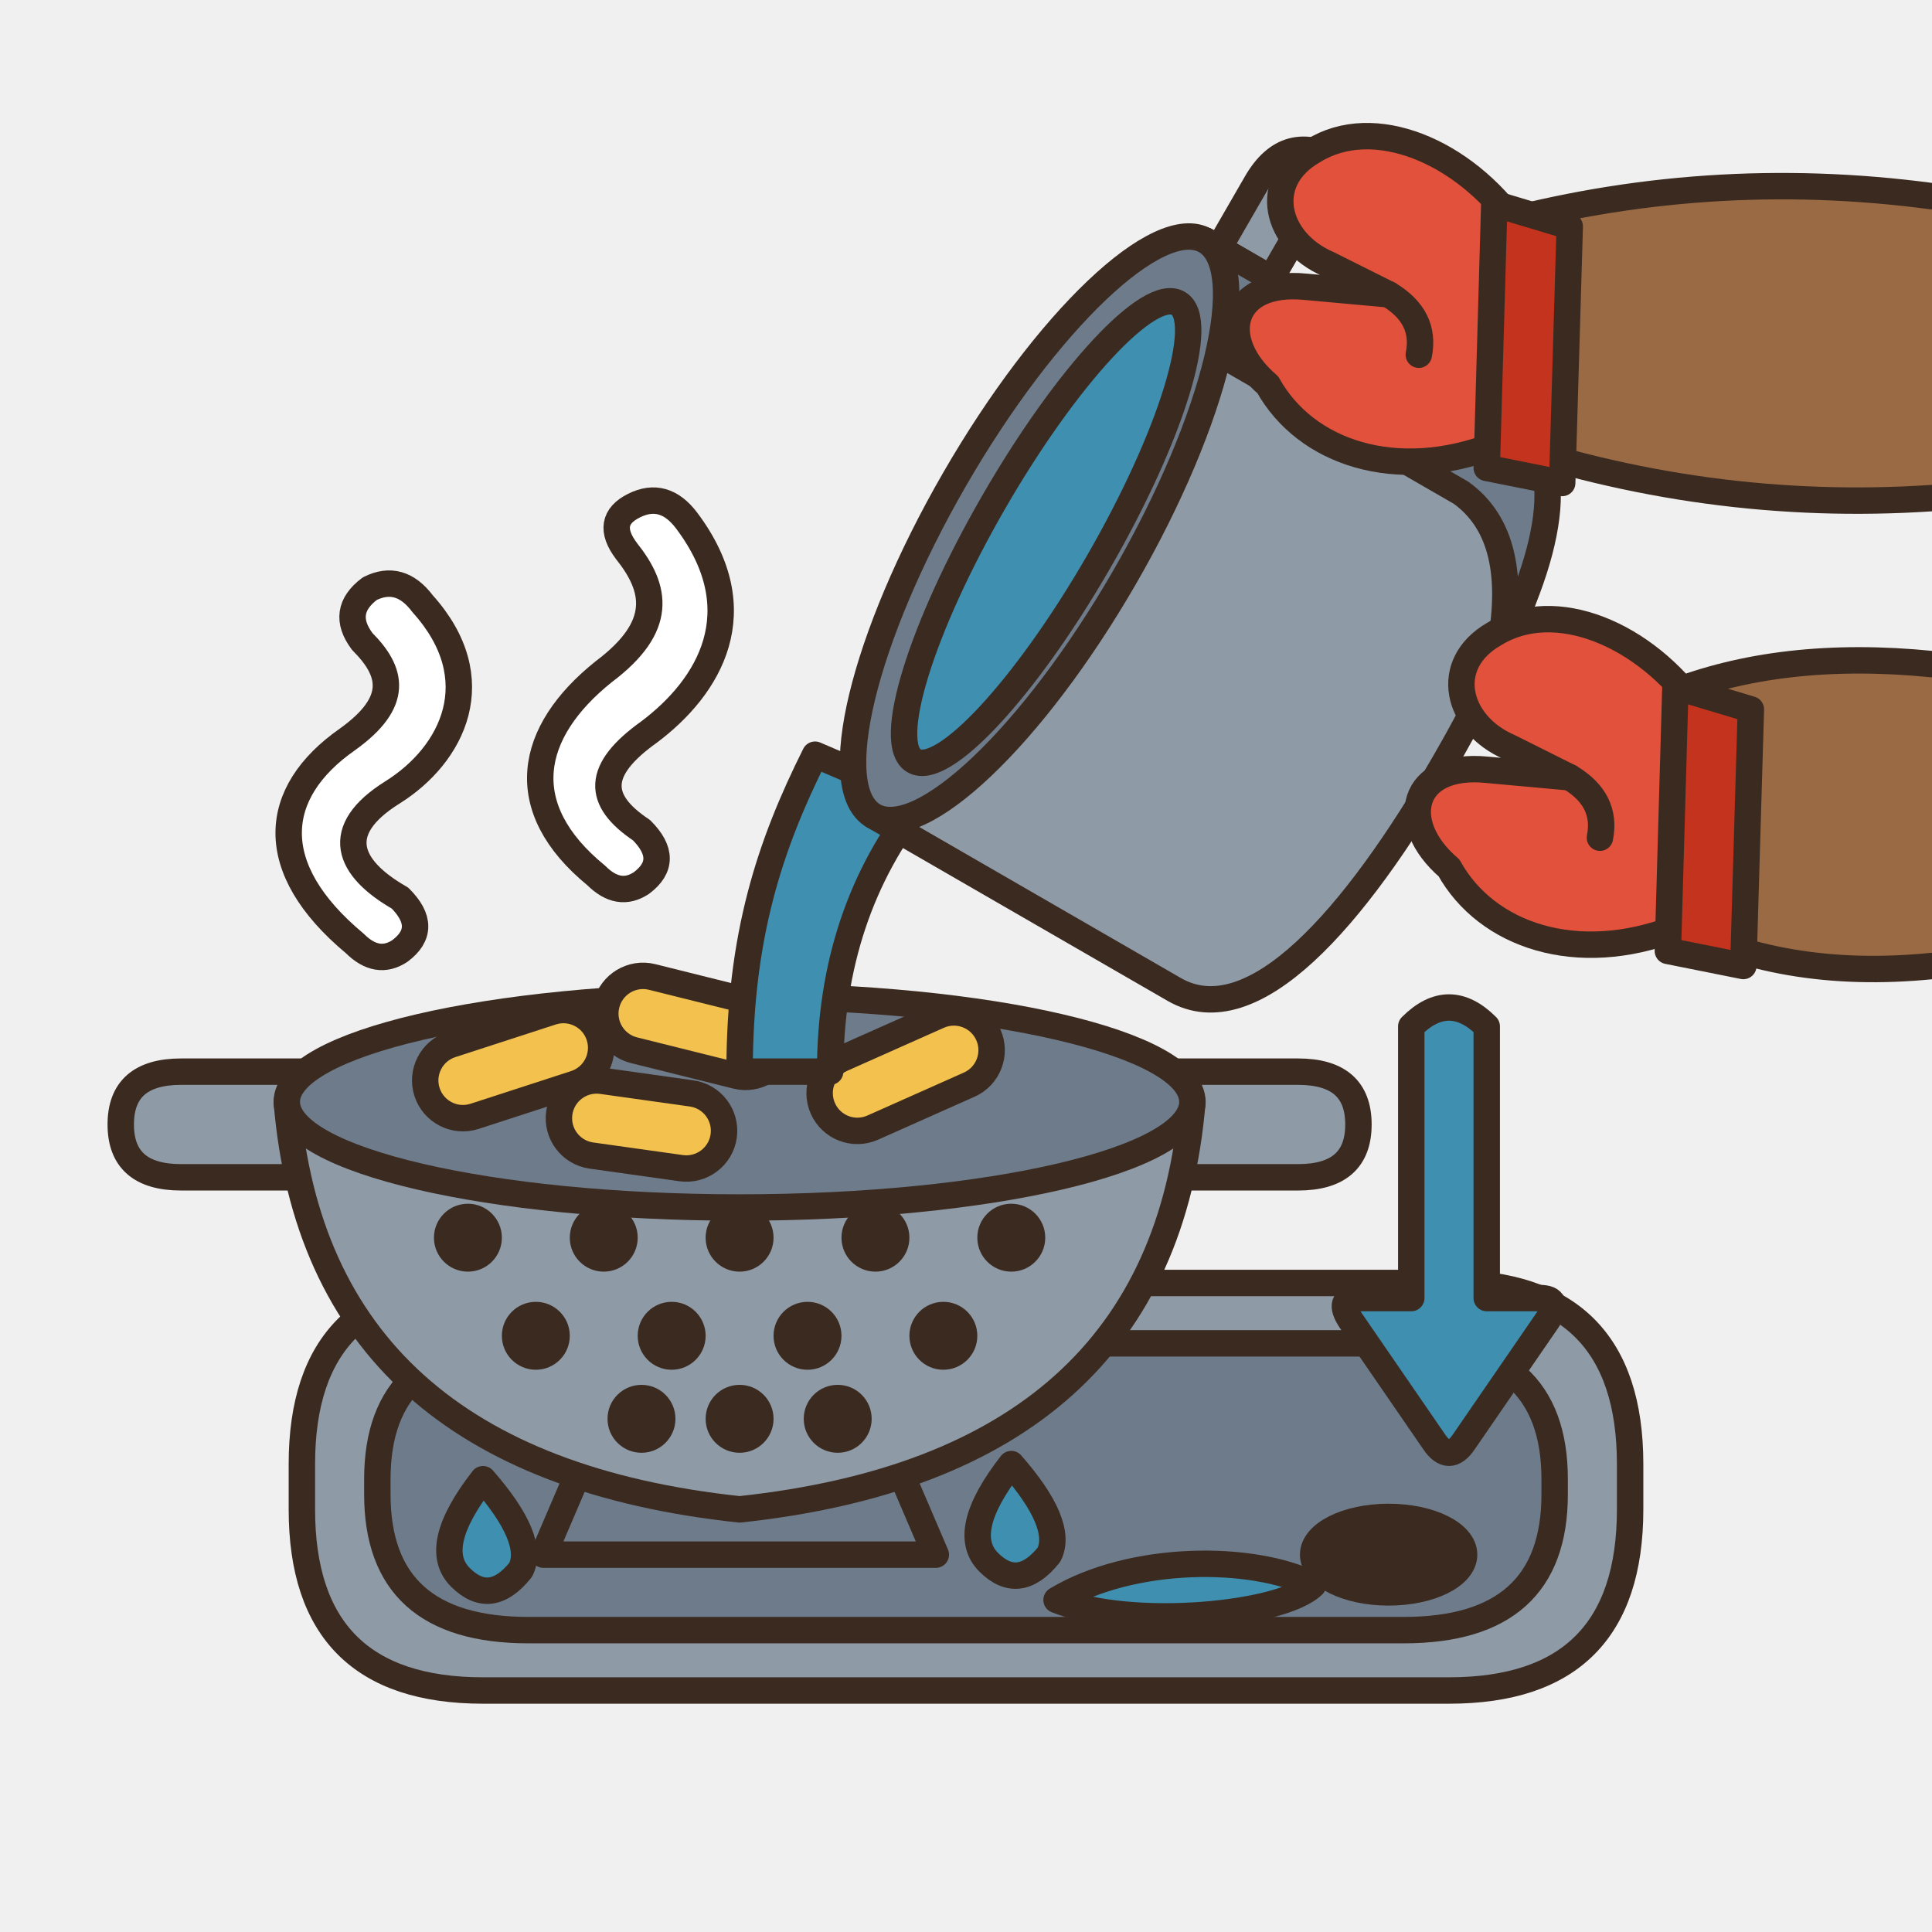
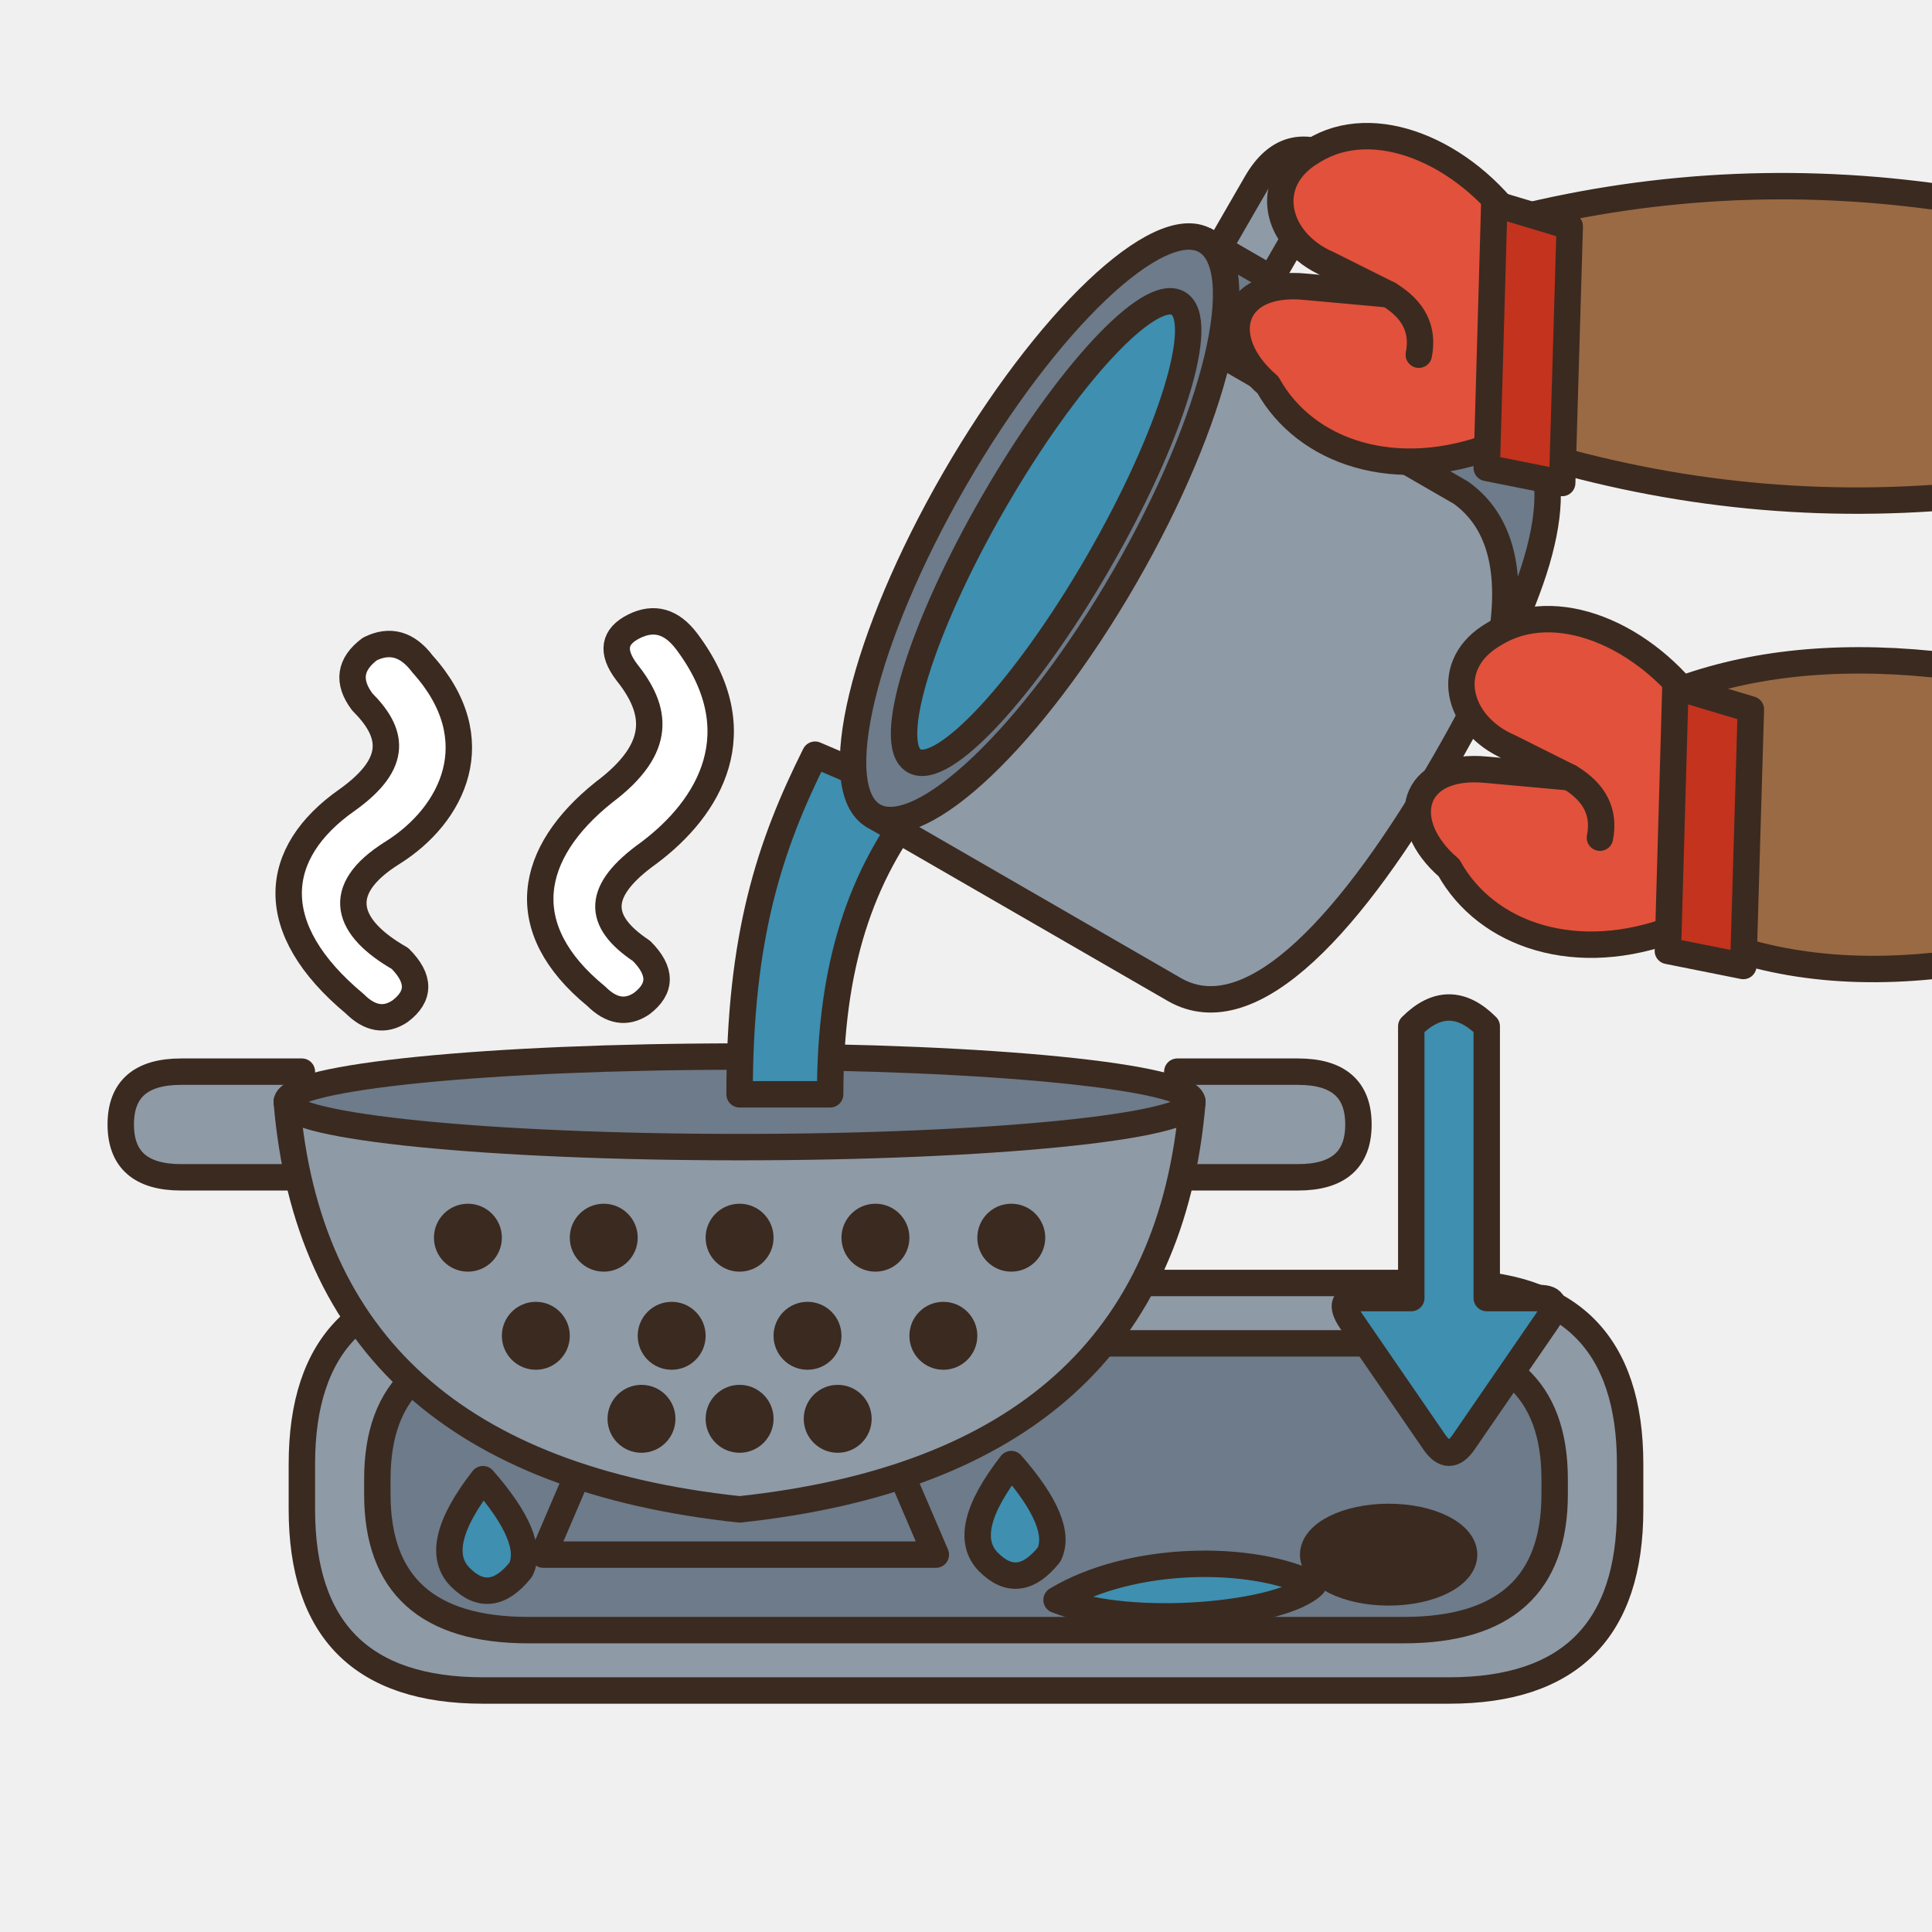
<svg xmlns="http://www.w3.org/2000/svg" viewBox="0 0 256 256">
  <g id="drain" stroke="#3B2A20" stroke-width="3.5" stroke-linecap="round" stroke-linejoin="round">
    <g id="sink">
      <path d="M64 170 L192 170 Q216 170 216 194 L216 200 Q216 224 192 224 L64 224 Q40 224 40 200 L40 194 Q40 170 64 170 Z" fill="#8E9AA6" />
      <path d="M70 178 L186 178 Q206 178 206 196 L206 198 Q206 216 186 216 L70 216 Q50 216 50 198 L50 196 Q50 178 70 178 Z" fill="#6D7B8A" />
      <ellipse cx="184" cy="206" rx="10" ry="5" fill="#3B2A20" />
    </g>
    <g id="dripping-water" fill="#3E8FB0">
      <path d="M64 196 Q57 205 61 209 Q65 213 69 208 Q71 204 64 196 Z" />
      <path d="M134 194 Q127 203 131 207 Q135 211 139 206 Q141 202 134 194 Z" />
      <path d="M140 212 C150 206 166 206 174 210 C170 214 150 216 140 212 Z" />
    </g>
    <g id="colander">
      <path d="M40 142 L24 142 Q16 142 16 149 Q16 156 24 156 L40 156 Z" fill="#8E9AA6" />
      <path d="M156 142 L172 142 Q180 142 180 149 Q180 156 172 156 L156 156 Z" fill="#8E9AA6" />
      <path d="M78 192 L118 192 L124 206 L72 206 Z" fill="#6D7B8A" />
      <path d="M38 146 L158 146 Q154 194 98 200 Q42 194 38 146 Z" fill="#8E9AA6" />
-       <ellipse cx="98" cy="146" rx="60" ry="14" fill="#6D7B8A" />
+       <ellipse cx="98" cy="146" rx="60" ry="6" fill="#6D7B8A" />
    </g>
    <g id="colander-holes" fill="#3B2A20" stroke="none">
      <circle cx="62" cy="164" r="4.5" />
      <circle cx="80" cy="164" r="4.5" />
      <circle cx="98" cy="164" r="4.5" />
      <circle cx="116" cy="164" r="4.5" />
      <circle cx="134" cy="164" r="4.5" />
      <circle cx="71" cy="177" r="4.5" />
      <circle cx="89" cy="177" r="4.5" />
      <circle cx="107" cy="177" r="4.5" />
      <circle cx="125" cy="177" r="4.5" />
      <circle cx="85" cy="188" r="4.5" />
      <circle cx="98" cy="188" r="4.5" />
      <circle cx="111" cy="188" r="4.5" />
    </g>
-     <g id="pasta" fill="#F2C14E">
-       <rect x="56" y="136" width="24" height="10" rx="5" transform="rotate(-18 68 141)" />
-       <rect x="80" y="131" width="24" height="10" rx="5" transform="rotate(14 92 136)" />
-       <rect x="108" y="137" width="24" height="10" rx="5" transform="rotate(-24 120 142)" />
-       <rect x="74" y="144" width="22" height="10" rx="5" transform="rotate(8 85 149)" />
-     </g>
    <g id="pour-stream" fill="#3E8FB0">
-       <path d="M108 100 C102 112 98 124 98 142 L110 142 C110 128 114 116 122 106 Z" />
+       <path d="M108 100 C102 112 98 124 98 145 L110 145 C110 128 114 116 122 106 Z" />
    </g>
    <g id="pot" transform="translate(162 84) rotate(-60)">
      <path d="M42 -26 L54 -26 Q62 -26 62 -18 L62 -8 Q62 0 54 0 L42 0 L42 -8 L54 -8 L54 -18 L42 -18 Z" fill="#8E9AA6" />
      <path d="M-44 -28 L-44 18 C-44 30 -24 34 0 34 C24 34 44 30 44 18 L44 -28 Z" fill="#8E9AA6" />
      <path d="M32 -22 L32 18 Q31 28 16 33 C34 32 44 27 44 18 L44 -28 Z" fill="#6D7B8A" />
      <ellipse cx="0" cy="-28" rx="44" ry="13" fill="#6D7B8A" />
      <ellipse cx="0" cy="-27" rx="35" ry="8" fill="#3E8FB0" />
    </g>
    <g id="bo-upper-forearm">
      <path d="M256 26 Q226 22 197 30 L197 58 Q226 68 256 66" fill="#9A6A44" />
    </g>
    <g id="upper-oven-mitt" transform="translate(172 40)">
      <path d="M29 -10 C22 -20 10 -25 2 -20 C-5 -16 -3 -8 4 -5 L12 -1 L1 -2 C-9 -3 -11 5 -4 11 C1 20 13 24 26 19 Z" fill="#E2513B" />
      <path d="M26 -13 L36 -10 L35 24 L25 22 Z" fill="#C3331D" />
      <path d="M12 -1 Q17 2 16 7" fill="none" />
    </g>
    <g id="bo-lower-forearm">
      <path d="M256 88 Q236 86 221 92 L221 122 Q236 130 256 128" fill="#9A6A44" />
    </g>
    <g id="lower-oven-mitt" transform="translate(196 104)">
      <path d="M29 -10 C22 -20 10 -25 2 -20 C-5 -16 -3 -8 4 -5 L12 -1 L1 -2 C-9 -3 -11 5 -4 11 C1 20 13 24 26 19 Z" fill="#E2513B" />
      <path d="M26 -13 L36 -10 L35 24 L25 22 Z" fill="#C3331D" />
      <path d="M12 -1 Q17 2 16 7" fill="none" />
    </g>
    <g id="steam" fill="#FFFFFF">
-       <path d="M47 125 C35 115 36 105 46 98 C53 93 52 89 48 85 Q45 81 49 78 Q53 76 56 80 C65 90 60 100 52 105 C44 110 46 115 53 119 Q57 123 53 126 Q50 128 47 125 Z" />
-       <path d="M79 116 C68 107 70 97 80 89 C88 83 87 78 83 73 Q80 69 84 67 Q88 65 91 69 C100 81 94 91 86 97 C79 102 79 106 85 110 Q89 114 85 117 Q82 119 79 116 Z" />
+       <path d="M47 133 C35 123 36 113 46 106 C53 101 52 97 48 93 Q45 89 49 86 Q53 84 56 88 C65 98 60 108 52 113 C44 118 46 123 53 127 Q57 131 53 134 Q50 136 47 133 Z" />
+       <path d="M79 132 C68 123 70 113 80 105 C88 99 87 94 83 89 Q80 85 84 83 Q88 81 91 85 C100 97 94 107 86 113 C79 118 79 122 85 126 Q89 130 85 133 Q82 135 79 132 Z" />
    </g>
    <g id="down-the-drain-motion">
      <path d="M187 136 L187 172 L180 172 Q177 172 179 175 L190 191 Q192 194 194 191 L205 175 Q207 172 204 172 L197 172 L197 136 Q192 131 187 136 Z" fill="#3E8FB0" />
    </g>
  </g>
</svg>
